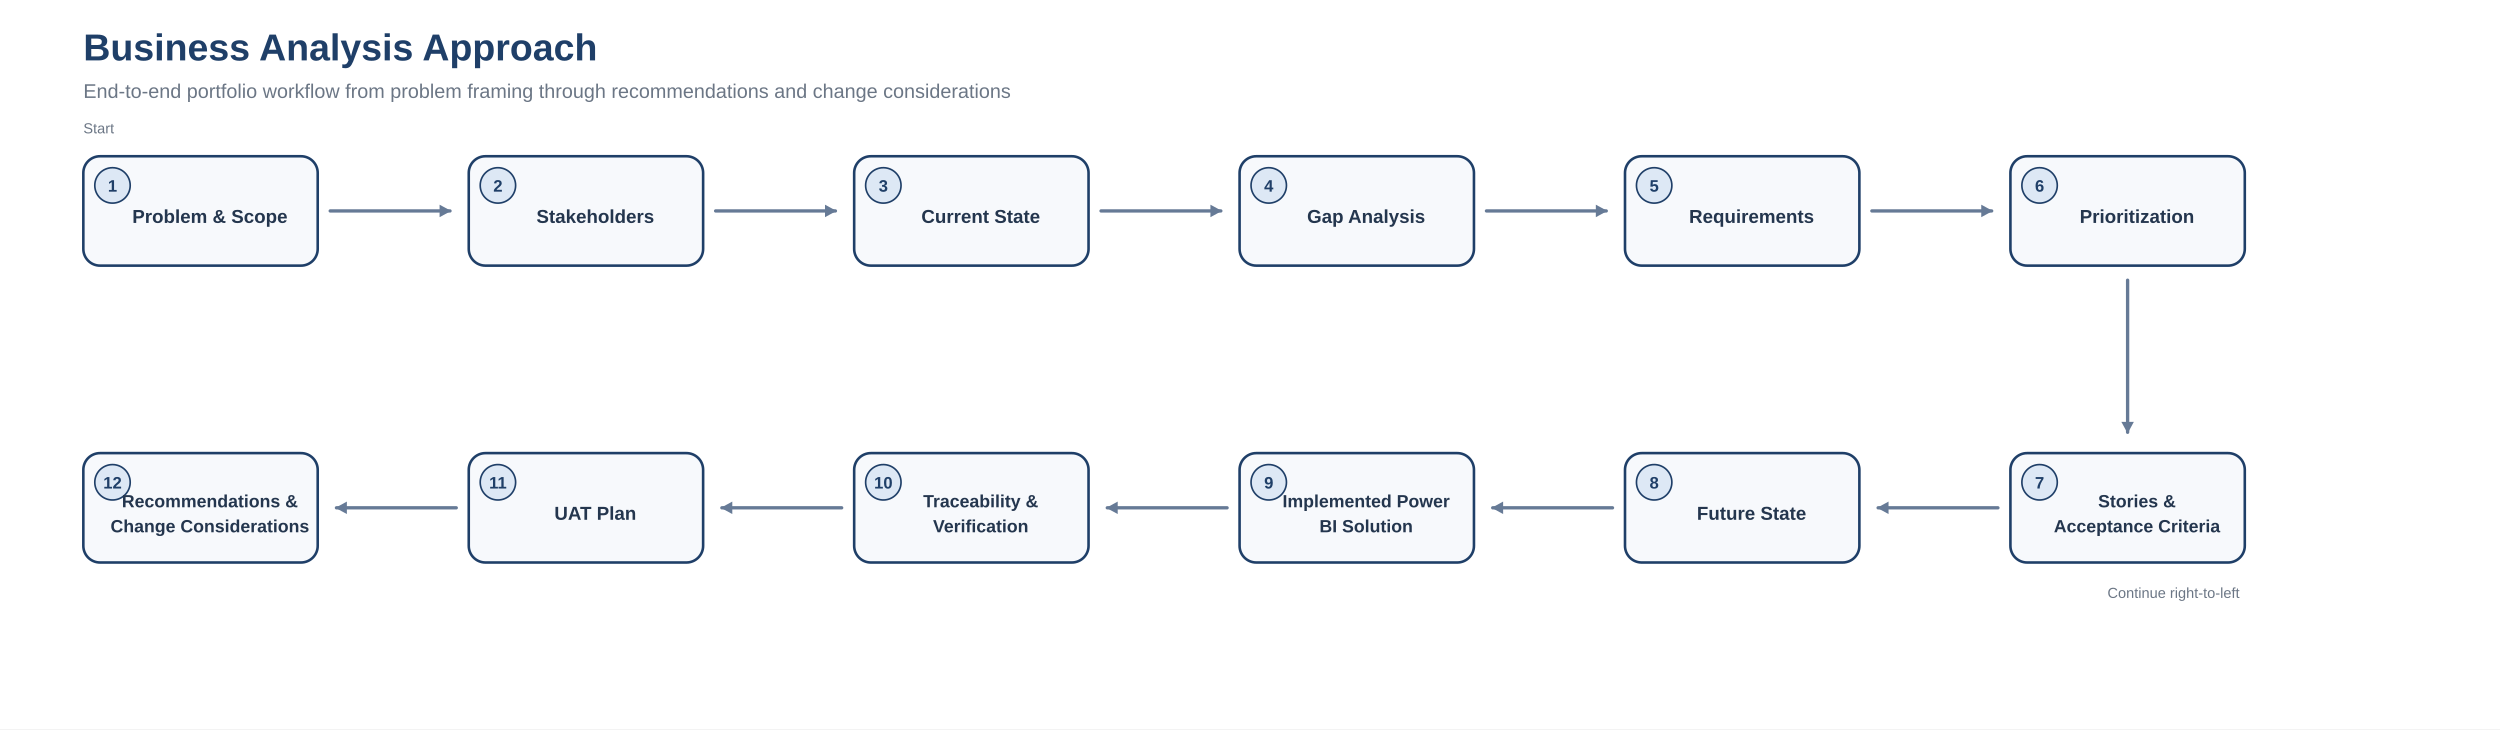
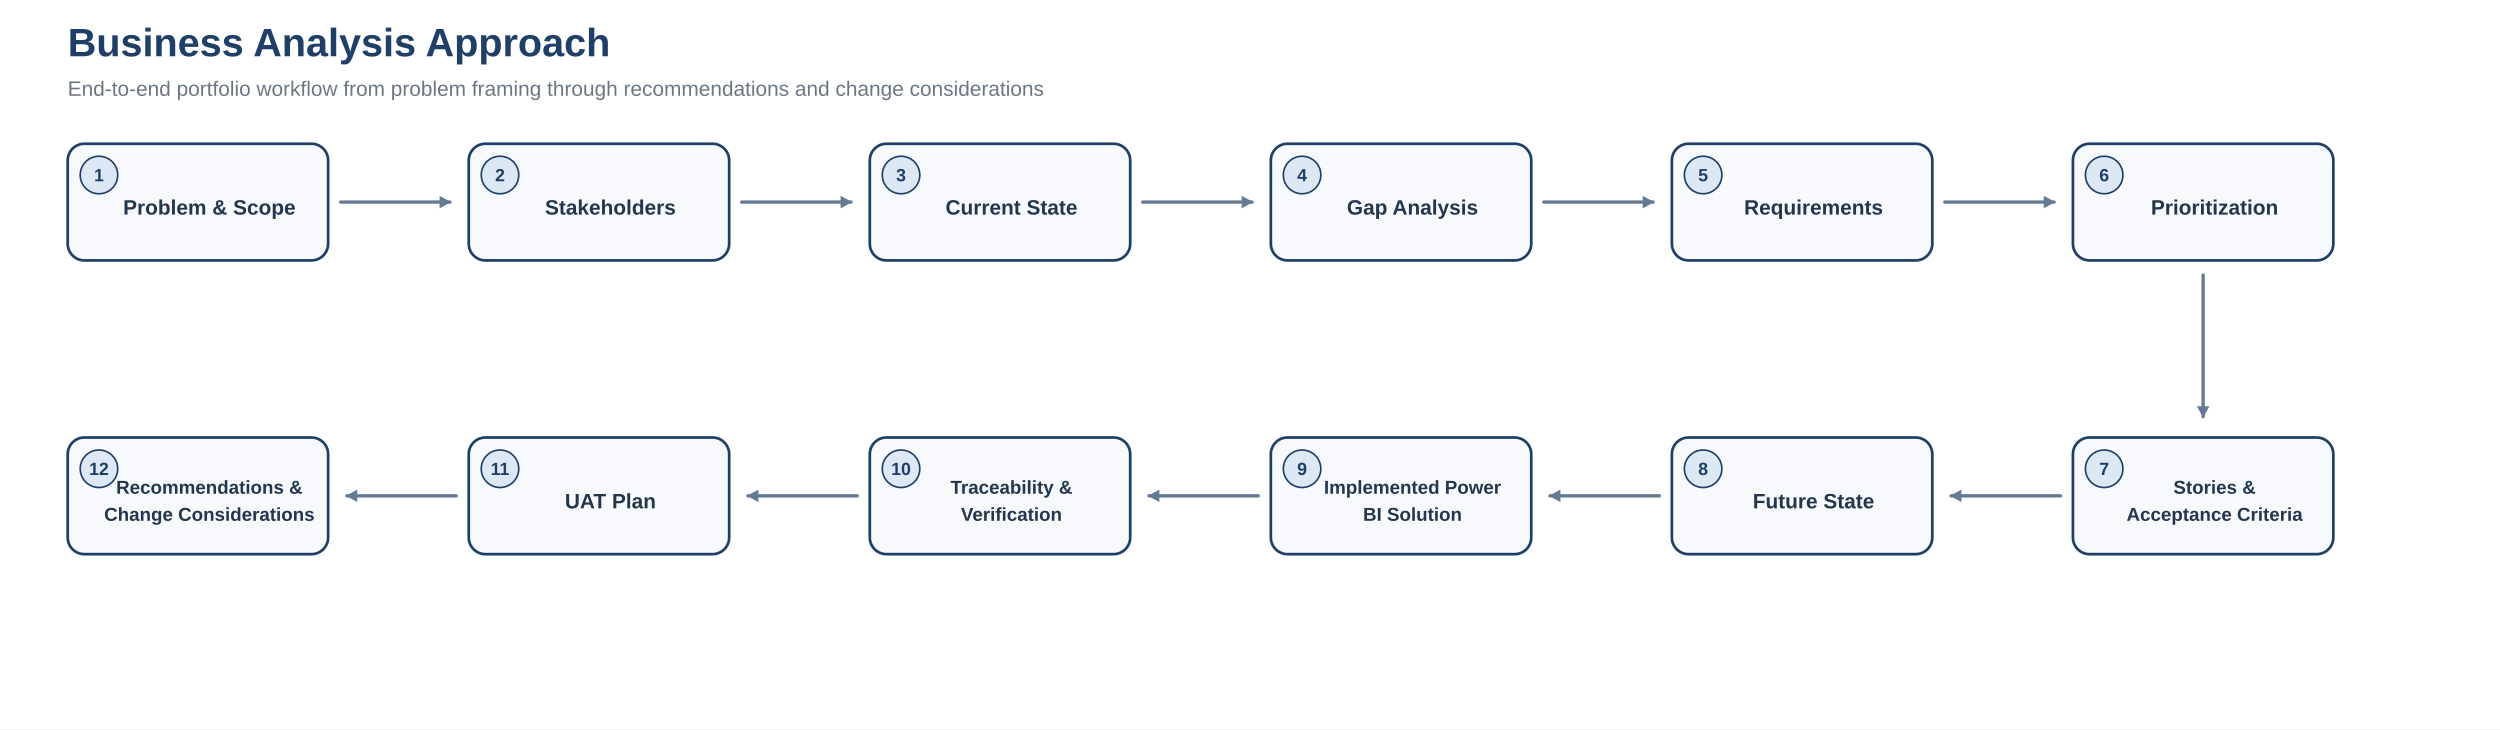
<svg xmlns="http://www.w3.org/2000/svg" width="2400" height="700" viewBox="0 0 2400 700">
  <rect width="100%" height="100%" fill="#FFFFFF" />
  <defs>
    <marker id="arrow" markerWidth="12" markerHeight="12" refX="10" refY="6" orient="auto" markerUnits="userSpaceOnUse">
      <path d="M0,0 L0,12 L11,6 z" fill="#667A96" />
    </marker>
  </defs>
-   <text x="80" y="58" font-family="Arial, sans-serif" font-size="36" font-weight="700" fill="#1F3F68">Business Analysis Approach</text>
-   <text x="80" y="94" font-family="Arial, sans-serif" font-size="19" fill="#6B7685">End-to-end portfolio workflow from problem framing through recommendations and change considerations</text>
-   <line x1="317" y1="202.5" x2="432" y2="202.5" stroke="#667A96" stroke-width="3.2" stroke-linecap="round" marker-end="url(#arrow)" />
-   <line x1="687" y1="202.5" x2="802" y2="202.5" stroke="#667A96" stroke-width="3.2" stroke-linecap="round" marker-end="url(#arrow)" />
-   <line x1="1057" y1="202.5" x2="1172" y2="202.5" stroke="#667A96" stroke-width="3.2" stroke-linecap="round" marker-end="url(#arrow)" />
-   <line x1="1427" y1="202.5" x2="1542" y2="202.5" stroke="#667A96" stroke-width="3.2" stroke-linecap="round" marker-end="url(#arrow)" />
-   <line x1="1797" y1="202.5" x2="1912" y2="202.5" stroke="#667A96" stroke-width="3.2" stroke-linecap="round" marker-end="url(#arrow)" />
-   <line x1="2042.5" y1="269" x2="2042.5" y2="415" stroke="#667A96" stroke-width="3.2" stroke-linecap="round" marker-end="url(#arrow)" />
-   <line x1="1918" y1="487.5" x2="1803" y2="487.5" stroke="#667A96" stroke-width="3.2" stroke-linecap="round" marker-end="url(#arrow)" />
-   <line x1="1548" y1="487.5" x2="1433" y2="487.5" stroke="#667A96" stroke-width="3.2" stroke-linecap="round" marker-end="url(#arrow)" />
-   <line x1="1178" y1="487.5" x2="1063" y2="487.5" stroke="#667A96" stroke-width="3.2" stroke-linecap="round" marker-end="url(#arrow)" />
-   <line x1="808" y1="487.5" x2="693" y2="487.5" stroke="#667A96" stroke-width="3.2" stroke-linecap="round" marker-end="url(#arrow)" />
-   <line x1="438" y1="487.5" x2="323" y2="487.5" stroke="#667A96" stroke-width="3.2" stroke-linecap="round" marker-end="url(#arrow)" />
-   <rect x="80" y="150" width="225" height="105" rx="16" fill="#F7F9FC" stroke="#1F3F68" stroke-width="2.5" />
-   <circle cx="108" cy="178" r="17" fill="#DDE8F5" stroke="#1F3F68" stroke-width="1.6" />
-   <text x="108" y="184" text-anchor="middle" font-family="Arial, sans-serif" font-size="16" font-weight="700" fill="#1F3F68">1</text>
-   <text x="201.5" y="214" text-anchor="middle" font-family="Arial, sans-serif" font-size="18" font-weight="600" fill="#24364E">Problem &amp; Scope</text>
-   <rect x="450" y="150" width="225" height="105" rx="16" fill="#F7F9FC" stroke="#1F3F68" stroke-width="2.5" />
-   <circle cx="478" cy="178" r="17" fill="#DDE8F5" stroke="#1F3F68" stroke-width="1.6" />
-   <text x="478" y="184" text-anchor="middle" font-family="Arial, sans-serif" font-size="16" font-weight="700" fill="#1F3F68">2</text>
-   <text x="571.5" y="214" text-anchor="middle" font-family="Arial, sans-serif" font-size="18" font-weight="600" fill="#24364E">Stakeholders</text>
-   <rect x="820" y="150" width="225" height="105" rx="16" fill="#F7F9FC" stroke="#1F3F68" stroke-width="2.5" />
-   <circle cx="848" cy="178" r="17" fill="#DDE8F5" stroke="#1F3F68" stroke-width="1.6" />
-   <text x="848" y="184" text-anchor="middle" font-family="Arial, sans-serif" font-size="16" font-weight="700" fill="#1F3F68">3</text>
-   <text x="941.5" y="214" text-anchor="middle" font-family="Arial, sans-serif" font-size="18" font-weight="600" fill="#24364E">Current State</text>
-   <rect x="1190" y="150" width="225" height="105" rx="16" fill="#F7F9FC" stroke="#1F3F68" stroke-width="2.5" />
-   <circle cx="1218" cy="178" r="17" fill="#DDE8F5" stroke="#1F3F68" stroke-width="1.6" />
-   <text x="1218" y="184" text-anchor="middle" font-family="Arial, sans-serif" font-size="16" font-weight="700" fill="#1F3F68">4</text>
-   <text x="1311.5" y="214" text-anchor="middle" font-family="Arial, sans-serif" font-size="18" font-weight="600" fill="#24364E">Gap Analysis</text>
-   <rect x="1560" y="150" width="225" height="105" rx="16" fill="#F7F9FC" stroke="#1F3F68" stroke-width="2.5" />
-   <circle cx="1588" cy="178" r="17" fill="#DDE8F5" stroke="#1F3F68" stroke-width="1.6" />
-   <text x="1588" y="184" text-anchor="middle" font-family="Arial, sans-serif" font-size="16" font-weight="700" fill="#1F3F68">5</text>
-   <text x="1681.5" y="214" text-anchor="middle" font-family="Arial, sans-serif" font-size="18" font-weight="600" fill="#24364E">Requirements</text>
-   <rect x="1930" y="150" width="225" height="105" rx="16" fill="#F7F9FC" stroke="#1F3F68" stroke-width="2.5" />
-   <circle cx="1958" cy="178" r="17" fill="#DDE8F5" stroke="#1F3F68" stroke-width="1.6" />
-   <text x="1958" y="184" text-anchor="middle" font-family="Arial, sans-serif" font-size="16" font-weight="700" fill="#1F3F68">6</text>
-   <text x="2051.5" y="214" text-anchor="middle" font-family="Arial, sans-serif" font-size="18" font-weight="600" fill="#24364E">Prioritization</text>
-   <rect x="1930" y="435" width="225" height="105" rx="16" fill="#F7F9FC" stroke="#1F3F68" stroke-width="2.5" />
-   <circle cx="1958" cy="463" r="17" fill="#DDE8F5" stroke="#1F3F68" stroke-width="1.6" />
-   <text x="1958" y="469" text-anchor="middle" font-family="Arial, sans-serif" font-size="16" font-weight="700" fill="#1F3F68">7</text>
-   <text x="2051.5" y="487" text-anchor="middle" font-family="Arial, sans-serif" font-size="17" font-weight="600" fill="#24364E">Stories &amp;</text>
-   <text x="2051.5" y="511" text-anchor="middle" font-family="Arial, sans-serif" font-size="17" font-weight="600" fill="#24364E">Acceptance Criteria</text>
-   <rect x="1560" y="435" width="225" height="105" rx="16" fill="#F7F9FC" stroke="#1F3F68" stroke-width="2.5" />
-   <circle cx="1588" cy="463" r="17" fill="#DDE8F5" stroke="#1F3F68" stroke-width="1.6" />
-   <text x="1588" y="469" text-anchor="middle" font-family="Arial, sans-serif" font-size="16" font-weight="700" fill="#1F3F68">8</text>
-   <text x="1681.5" y="499" text-anchor="middle" font-family="Arial, sans-serif" font-size="18" font-weight="600" fill="#24364E">Future State</text>
-   <rect x="1190" y="435" width="225" height="105" rx="16" fill="#F7F9FC" stroke="#1F3F68" stroke-width="2.5" />
-   <circle cx="1218" cy="463" r="17" fill="#DDE8F5" stroke="#1F3F68" stroke-width="1.6" />
-   <text x="1218" y="469" text-anchor="middle" font-family="Arial, sans-serif" font-size="16" font-weight="700" fill="#1F3F68">9</text>
-   <text x="1311.5" y="487" text-anchor="middle" font-family="Arial, sans-serif" font-size="17" font-weight="600" fill="#24364E">Implemented Power</text>
-   <text x="1311.5" y="511" text-anchor="middle" font-family="Arial, sans-serif" font-size="17" font-weight="600" fill="#24364E">BI Solution</text>
-   <rect x="820" y="435" width="225" height="105" rx="16" fill="#F7F9FC" stroke="#1F3F68" stroke-width="2.5" />
-   <circle cx="848" cy="463" r="17" fill="#DDE8F5" stroke="#1F3F68" stroke-width="1.6" />
-   <text x="848" y="469" text-anchor="middle" font-family="Arial, sans-serif" font-size="16" font-weight="700" fill="#1F3F68">10</text>
-   <text x="941.5" y="487" text-anchor="middle" font-family="Arial, sans-serif" font-size="17" font-weight="600" fill="#24364E">Traceability &amp;</text>
-   <text x="941.5" y="511" text-anchor="middle" font-family="Arial, sans-serif" font-size="17" font-weight="600" fill="#24364E">Verification</text>
-   <rect x="450" y="435" width="225" height="105" rx="16" fill="#F7F9FC" stroke="#1F3F68" stroke-width="2.5" />
-   <circle cx="478" cy="463" r="17" fill="#DDE8F5" stroke="#1F3F68" stroke-width="1.6" />
-   <text x="478" y="469" text-anchor="middle" font-family="Arial, sans-serif" font-size="16" font-weight="700" fill="#1F3F68">11</text>
-   <text x="571.5" y="499" text-anchor="middle" font-family="Arial, sans-serif" font-size="18" font-weight="600" fill="#24364E">UAT Plan</text>
-   <rect x="80" y="435" width="225" height="105" rx="16" fill="#F7F9FC" stroke="#1F3F68" stroke-width="2.5" />
-   <circle cx="108" cy="463" r="17" fill="#DDE8F5" stroke="#1F3F68" stroke-width="1.6" />
-   <text x="108" y="469" text-anchor="middle" font-family="Arial, sans-serif" font-size="16" font-weight="700" fill="#1F3F68">12</text>
-   <text x="201.5" y="487" text-anchor="middle" font-family="Arial, sans-serif" font-size="17" font-weight="600" fill="#24364E">Recommendations &amp;</text>
-   <text x="201.5" y="511" text-anchor="middle" font-family="Arial, sans-serif" font-size="17" font-weight="600" fill="#24364E">Change Considerations</text>
-   <text x="80" y="128" font-family="Arial, sans-serif" font-size="14" fill="#6B7685">Start</text>
-   <text x="2150" y="574" text-anchor="end" font-family="Arial, sans-serif" font-size="14" fill="#6B7685">Continue right-to-left</text>
+   <text x="65" y="54" font-family="Arial, sans-serif" font-size="38" font-weight="700" fill="#1F3F68">Business Analysis Approach</text>
+   <text x="65" y="92" font-family="Arial, sans-serif" font-size="20" fill="#6B7685">End-to-end portfolio workflow from problem framing through recommendations and change considerations</text>
+   <line x1="327" y1="194.0" x2="432" y2="194.0" stroke="#667A96" stroke-width="3.2" stroke-linecap="round" marker-end="url(#arrow)" />
+   <line x1="712" y1="194.0" x2="817" y2="194.0" stroke="#667A96" stroke-width="3.2" stroke-linecap="round" marker-end="url(#arrow)" />
+   <line x1="1097" y1="194.0" x2="1202" y2="194.0" stroke="#667A96" stroke-width="3.2" stroke-linecap="round" marker-end="url(#arrow)" />
+   <line x1="1482" y1="194.0" x2="1587" y2="194.0" stroke="#667A96" stroke-width="3.2" stroke-linecap="round" marker-end="url(#arrow)" />
+   <line x1="1867" y1="194.0" x2="1972" y2="194.0" stroke="#667A96" stroke-width="3.2" stroke-linecap="round" marker-end="url(#arrow)" />
+   <line x1="2115.0" y1="264" x2="2115.0" y2="400" stroke="#667A96" stroke-width="3.2" stroke-linecap="round" marker-end="url(#arrow)" />
+   <line x1="1978" y1="476.0" x2="1873" y2="476.0" stroke="#667A96" stroke-width="3.2" stroke-linecap="round" marker-end="url(#arrow)" />
+   <line x1="1593" y1="476.0" x2="1488" y2="476.0" stroke="#667A96" stroke-width="3.2" stroke-linecap="round" marker-end="url(#arrow)" />
+   <line x1="1208" y1="476.0" x2="1103" y2="476.0" stroke="#667A96" stroke-width="3.2" stroke-linecap="round" marker-end="url(#arrow)" />
+   <line x1="823" y1="476.0" x2="718" y2="476.0" stroke="#667A96" stroke-width="3.2" stroke-linecap="round" marker-end="url(#arrow)" />
+   <line x1="438" y1="476.0" x2="333" y2="476.0" stroke="#667A96" stroke-width="3.2" stroke-linecap="round" marker-end="url(#arrow)" />
+   <rect x="65" y="138" width="250" height="112" rx="16" fill="#F7F9FC" stroke="#1F3F68" stroke-width="2.6" />
+   <circle cx="95" cy="168" r="18" fill="#DDE8F5" stroke="#1F3F68" stroke-width="1.6" />
+   <text x="95" y="174" text-anchor="middle" font-family="Arial, sans-serif" font-size="17" font-weight="700" fill="#1F3F68">1</text>
+   <text x="201.0" y="206" text-anchor="middle" font-family="Arial, sans-serif" font-size="20" font-weight="600" fill="#24364E">Problem &amp; Scope</text>
+   <rect x="450" y="138" width="250" height="112" rx="16" fill="#F7F9FC" stroke="#1F3F68" stroke-width="2.6" />
+   <circle cx="480" cy="168" r="18" fill="#DDE8F5" stroke="#1F3F68" stroke-width="1.6" />
+   <text x="480" y="174" text-anchor="middle" font-family="Arial, sans-serif" font-size="17" font-weight="700" fill="#1F3F68">2</text>
+   <text x="586.0" y="206" text-anchor="middle" font-family="Arial, sans-serif" font-size="20" font-weight="600" fill="#24364E">Stakeholders</text>
+   <rect x="835" y="138" width="250" height="112" rx="16" fill="#F7F9FC" stroke="#1F3F68" stroke-width="2.6" />
+   <circle cx="865" cy="168" r="18" fill="#DDE8F5" stroke="#1F3F68" stroke-width="1.6" />
+   <text x="865" y="174" text-anchor="middle" font-family="Arial, sans-serif" font-size="17" font-weight="700" fill="#1F3F68">3</text>
+   <text x="971.0" y="206" text-anchor="middle" font-family="Arial, sans-serif" font-size="20" font-weight="600" fill="#24364E">Current State</text>
+   <rect x="1220" y="138" width="250" height="112" rx="16" fill="#F7F9FC" stroke="#1F3F68" stroke-width="2.6" />
+   <circle cx="1250" cy="168" r="18" fill="#DDE8F5" stroke="#1F3F68" stroke-width="1.6" />
+   <text x="1250" y="174" text-anchor="middle" font-family="Arial, sans-serif" font-size="17" font-weight="700" fill="#1F3F68">4</text>
+   <text x="1356.0" y="206" text-anchor="middle" font-family="Arial, sans-serif" font-size="20" font-weight="600" fill="#24364E">Gap Analysis</text>
+   <rect x="1605" y="138" width="250" height="112" rx="16" fill="#F7F9FC" stroke="#1F3F68" stroke-width="2.6" />
+   <circle cx="1635" cy="168" r="18" fill="#DDE8F5" stroke="#1F3F68" stroke-width="1.6" />
+   <text x="1635" y="174" text-anchor="middle" font-family="Arial, sans-serif" font-size="17" font-weight="700" fill="#1F3F68">5</text>
+   <text x="1741.0" y="206" text-anchor="middle" font-family="Arial, sans-serif" font-size="20" font-weight="600" fill="#24364E">Requirements</text>
+   <rect x="1990" y="138" width="250" height="112" rx="16" fill="#F7F9FC" stroke="#1F3F68" stroke-width="2.6" />
+   <circle cx="2020" cy="168" r="18" fill="#DDE8F5" stroke="#1F3F68" stroke-width="1.6" />
+   <text x="2020" y="174" text-anchor="middle" font-family="Arial, sans-serif" font-size="17" font-weight="700" fill="#1F3F68">6</text>
+   <text x="2126.0" y="206" text-anchor="middle" font-family="Arial, sans-serif" font-size="20" font-weight="600" fill="#24364E">Prioritization</text>
+   <rect x="1990" y="420" width="250" height="112" rx="16" fill="#F7F9FC" stroke="#1F3F68" stroke-width="2.6" />
+   <circle cx="2020" cy="450" r="18" fill="#DDE8F5" stroke="#1F3F68" stroke-width="1.6" />
+   <text x="2020" y="456" text-anchor="middle" font-family="Arial, sans-serif" font-size="17" font-weight="700" fill="#1F3F68">7</text>
+   <text x="2126.0" y="474" text-anchor="middle" font-family="Arial, sans-serif" font-size="18" font-weight="600" fill="#24364E">Stories &amp;</text>
+   <text x="2126.0" y="500" text-anchor="middle" font-family="Arial, sans-serif" font-size="18" font-weight="600" fill="#24364E">Acceptance Criteria</text>
+   <rect x="1605" y="420" width="250" height="112" rx="16" fill="#F7F9FC" stroke="#1F3F68" stroke-width="2.6" />
+   <circle cx="1635" cy="450" r="18" fill="#DDE8F5" stroke="#1F3F68" stroke-width="1.6" />
+   <text x="1635" y="456" text-anchor="middle" font-family="Arial, sans-serif" font-size="17" font-weight="700" fill="#1F3F68">8</text>
+   <text x="1741.0" y="488" text-anchor="middle" font-family="Arial, sans-serif" font-size="20" font-weight="600" fill="#24364E">Future State</text>
+   <rect x="1220" y="420" width="250" height="112" rx="16" fill="#F7F9FC" stroke="#1F3F68" stroke-width="2.6" />
+   <circle cx="1250" cy="450" r="18" fill="#DDE8F5" stroke="#1F3F68" stroke-width="1.6" />
+   <text x="1250" y="456" text-anchor="middle" font-family="Arial, sans-serif" font-size="17" font-weight="700" fill="#1F3F68">9</text>
+   <text x="1356.0" y="474" text-anchor="middle" font-family="Arial, sans-serif" font-size="18" font-weight="600" fill="#24364E">Implemented Power</text>
+   <text x="1356.0" y="500" text-anchor="middle" font-family="Arial, sans-serif" font-size="18" font-weight="600" fill="#24364E">BI Solution</text>
+   <rect x="835" y="420" width="250" height="112" rx="16" fill="#F7F9FC" stroke="#1F3F68" stroke-width="2.6" />
+   <circle cx="865" cy="450" r="18" fill="#DDE8F5" stroke="#1F3F68" stroke-width="1.6" />
+   <text x="865" y="456" text-anchor="middle" font-family="Arial, sans-serif" font-size="17" font-weight="700" fill="#1F3F68">10</text>
+   <text x="971.0" y="474" text-anchor="middle" font-family="Arial, sans-serif" font-size="18" font-weight="600" fill="#24364E">Traceability &amp;</text>
+   <text x="971.0" y="500" text-anchor="middle" font-family="Arial, sans-serif" font-size="18" font-weight="600" fill="#24364E">Verification</text>
+   <rect x="450" y="420" width="250" height="112" rx="16" fill="#F7F9FC" stroke="#1F3F68" stroke-width="2.6" />
+   <circle cx="480" cy="450" r="18" fill="#DDE8F5" stroke="#1F3F68" stroke-width="1.6" />
+   <text x="480" y="456" text-anchor="middle" font-family="Arial, sans-serif" font-size="17" font-weight="700" fill="#1F3F68">11</text>
+   <text x="586.0" y="488" text-anchor="middle" font-family="Arial, sans-serif" font-size="20" font-weight="600" fill="#24364E">UAT Plan</text>
+   <rect x="65" y="420" width="250" height="112" rx="16" fill="#F7F9FC" stroke="#1F3F68" stroke-width="2.6" />
+   <circle cx="95" cy="450" r="18" fill="#DDE8F5" stroke="#1F3F68" stroke-width="1.6" />
+   <text x="95" y="456" text-anchor="middle" font-family="Arial, sans-serif" font-size="17" font-weight="700" fill="#1F3F68">12</text>
+   <text x="201.0" y="474" text-anchor="middle" font-family="Arial, sans-serif" font-size="18" font-weight="600" fill="#24364E">Recommendations &amp;</text>
+   <text x="201.0" y="500" text-anchor="middle" font-family="Arial, sans-serif" font-size="18" font-weight="600" fill="#24364E">Change Considerations</text>
</svg>
